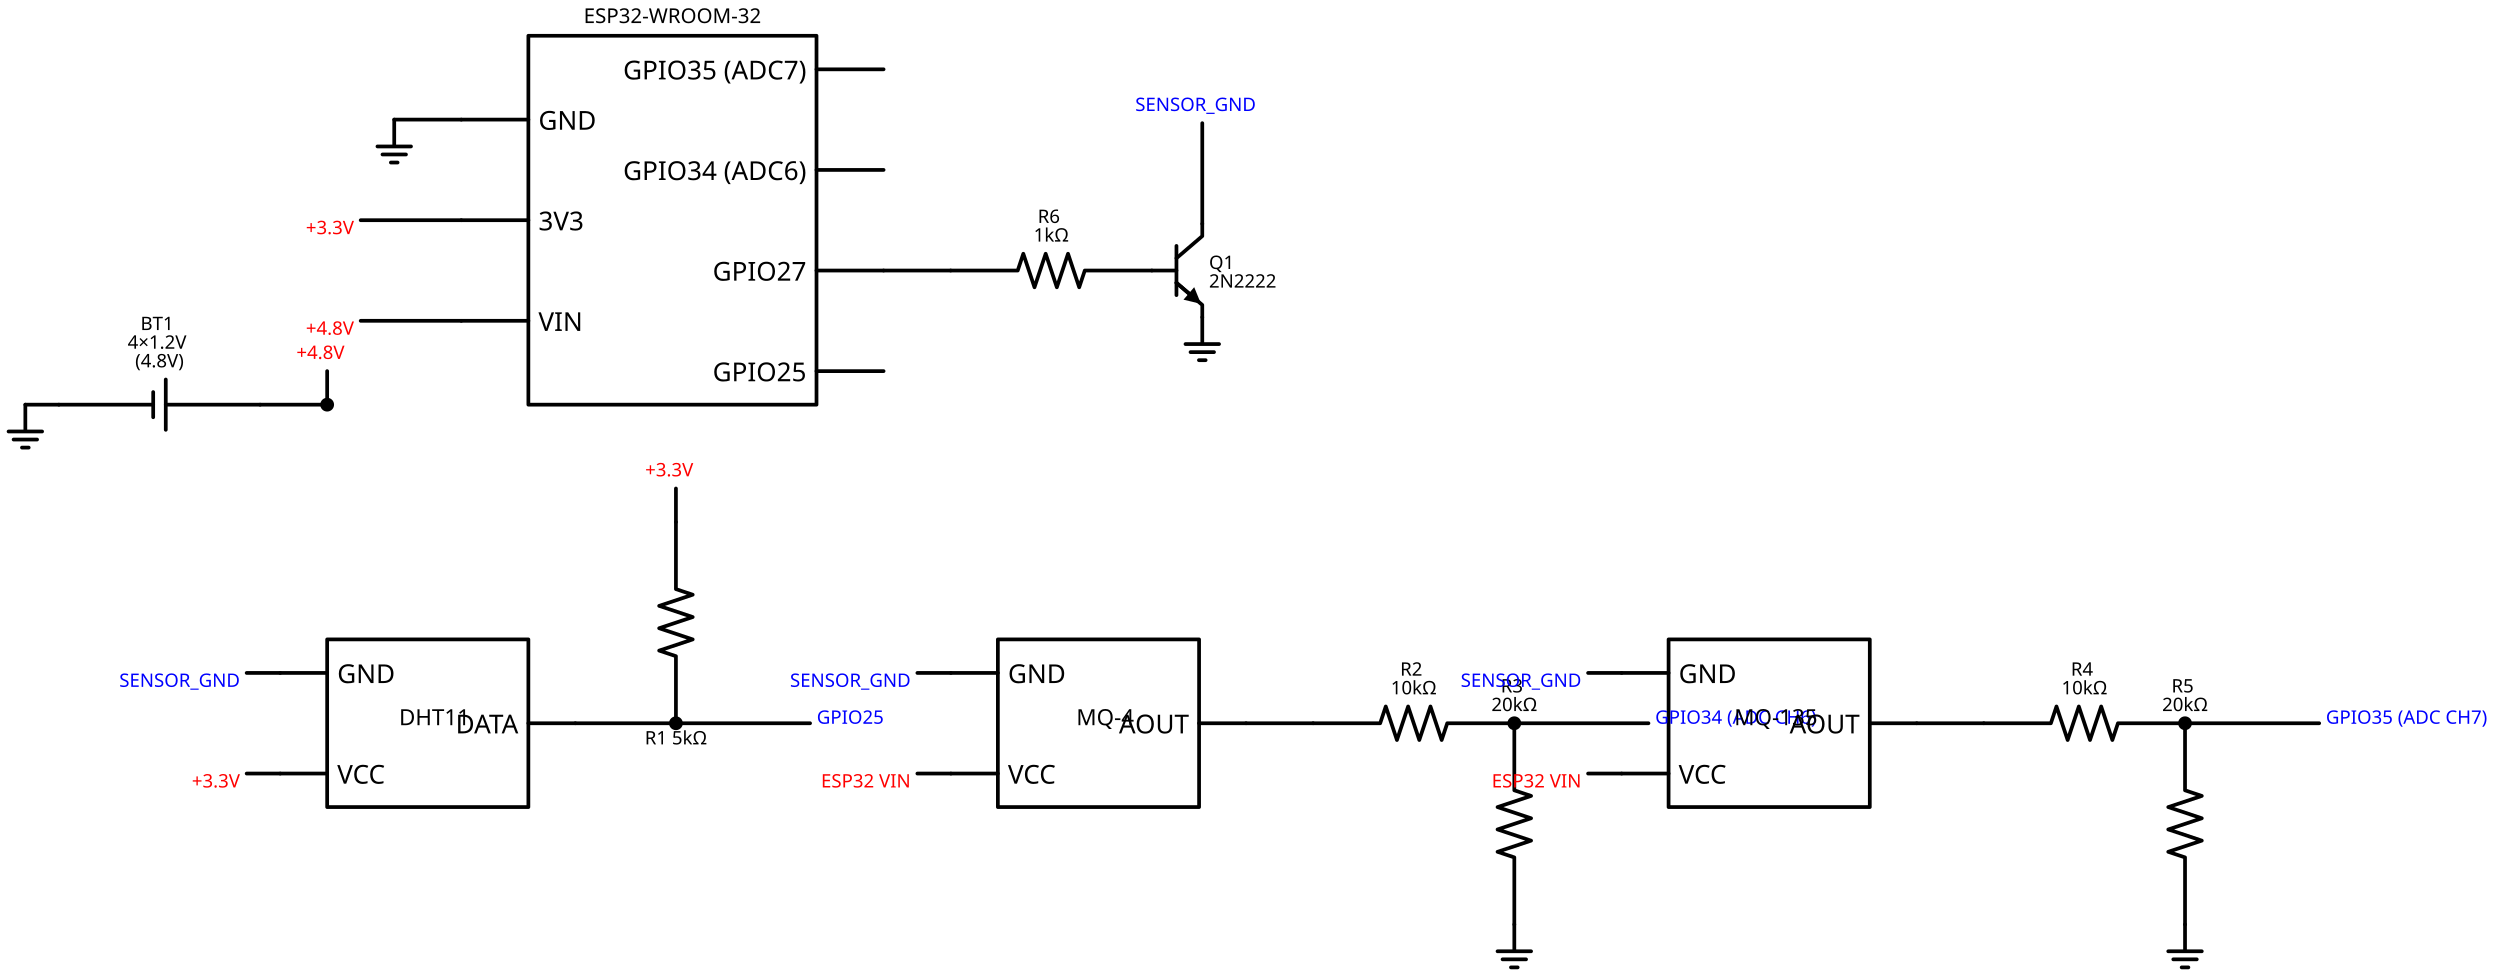
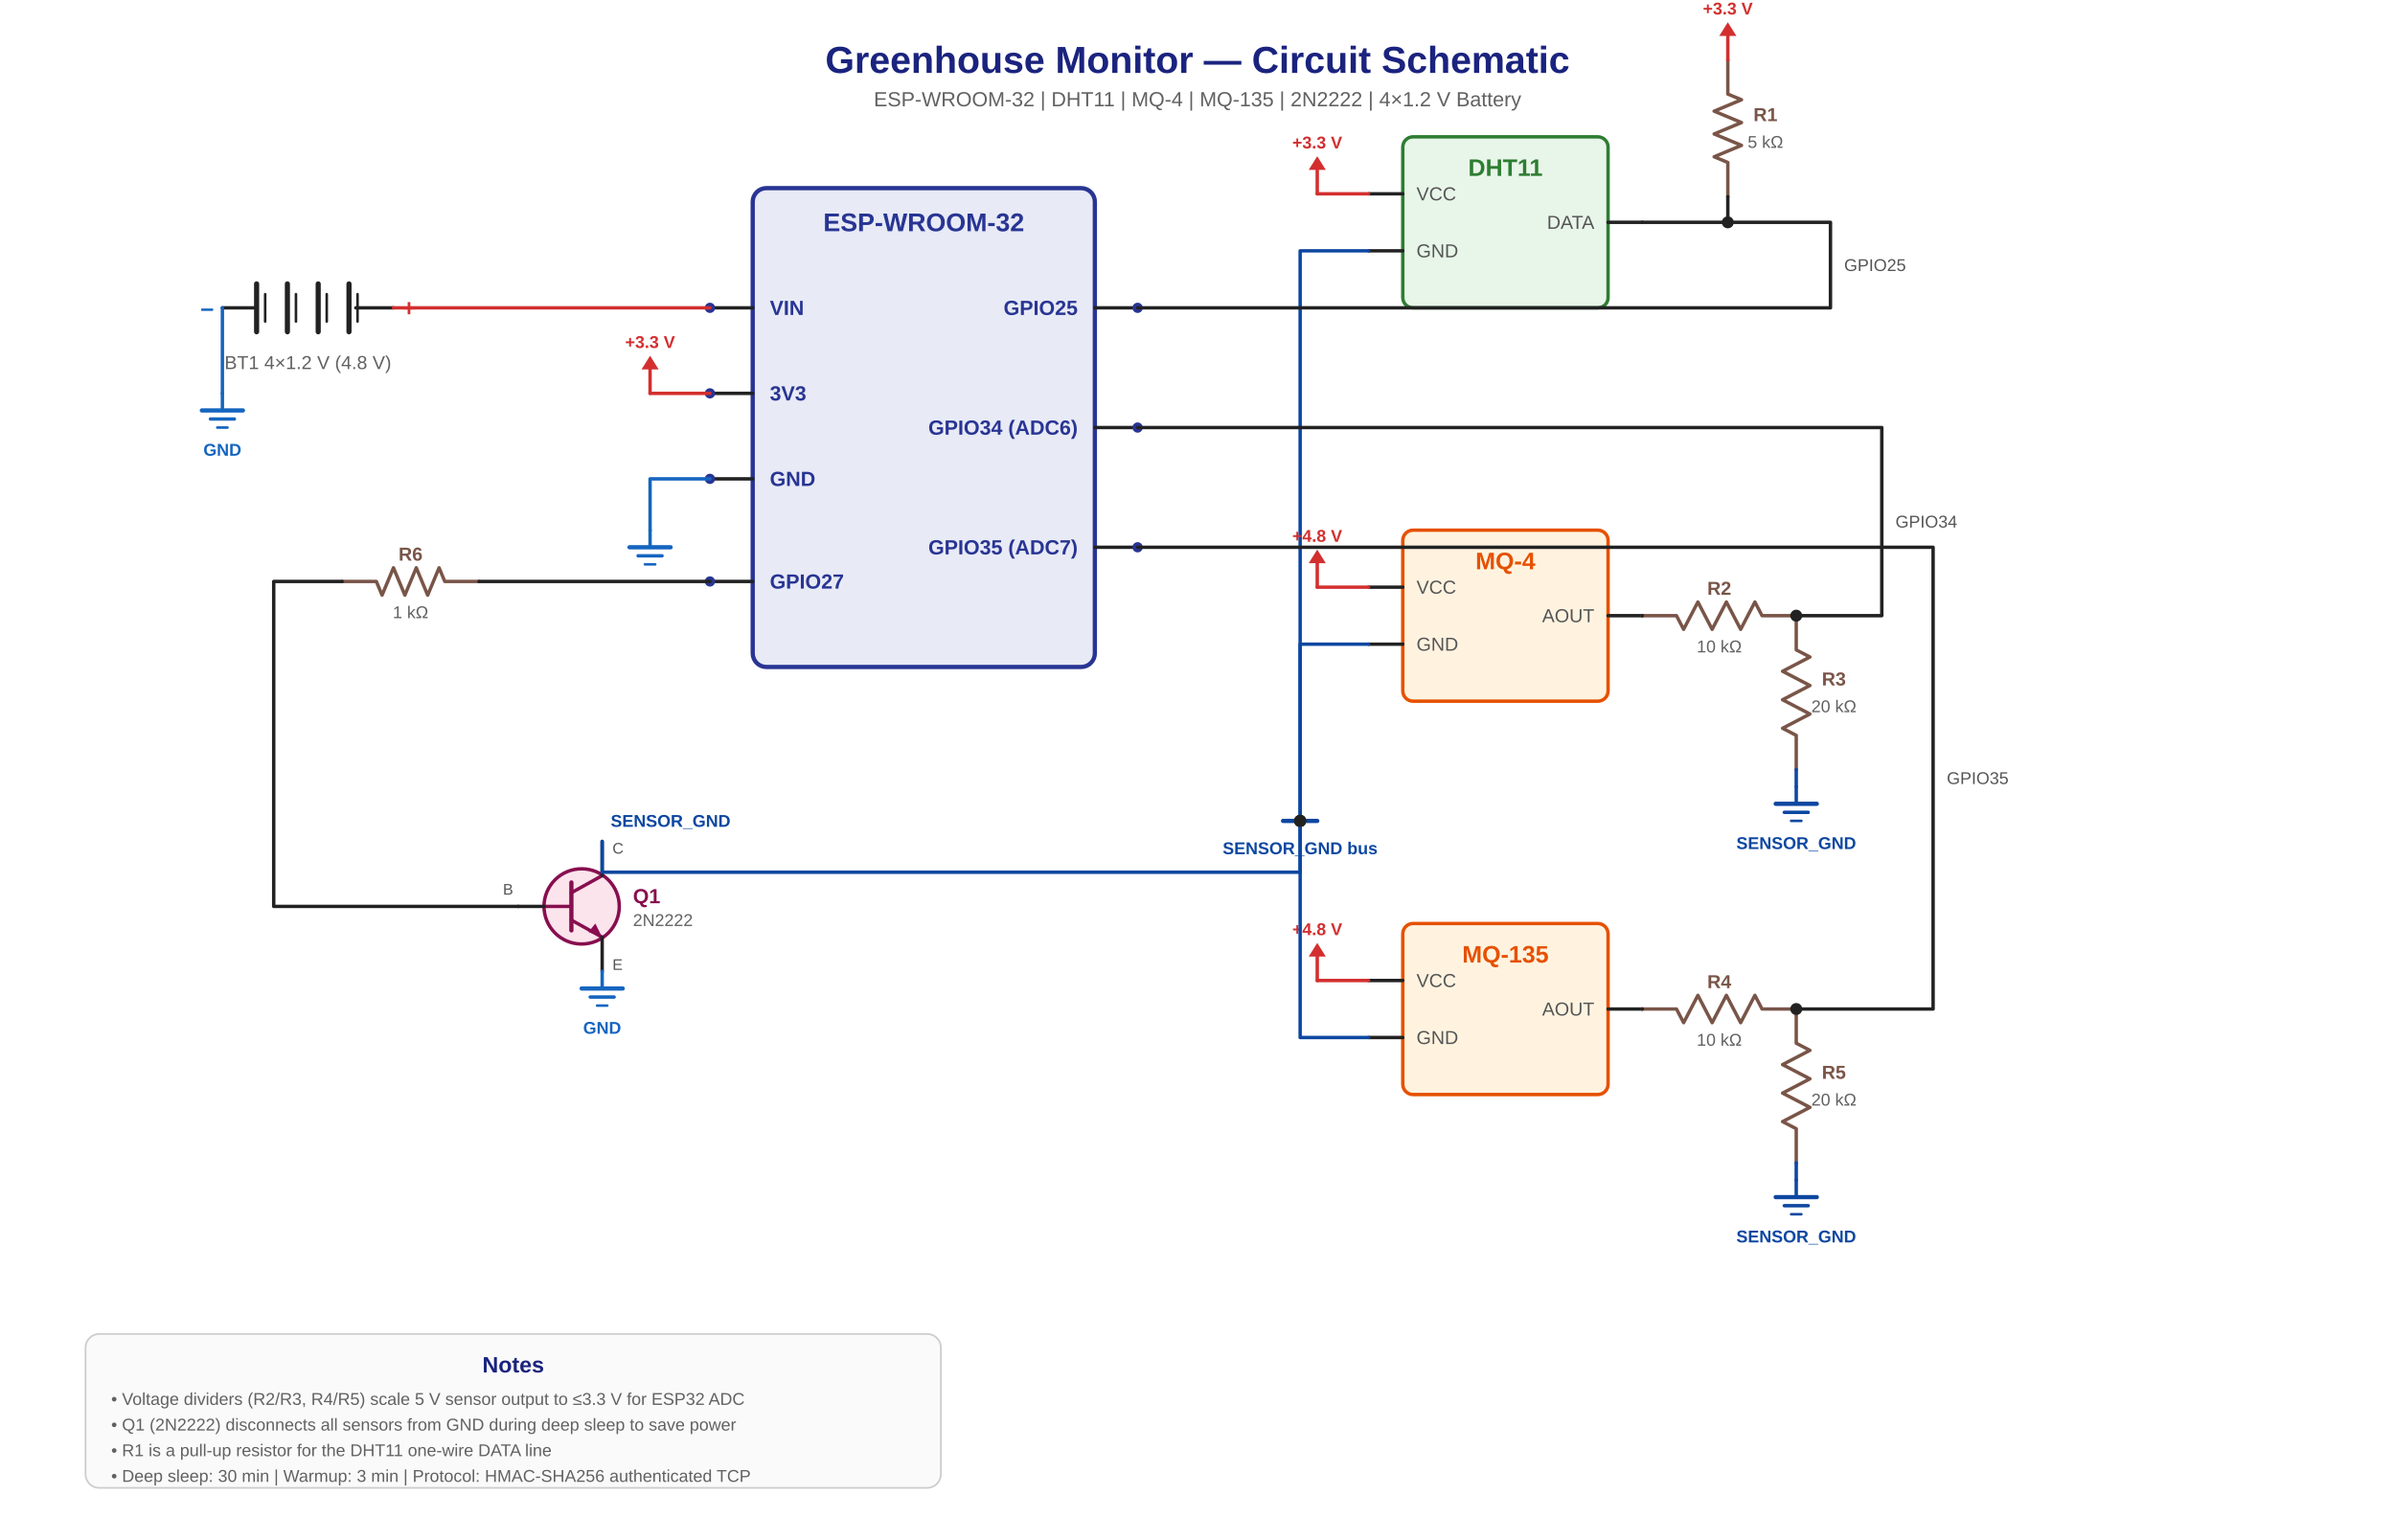
- <svg xmlns="http://www.w3.org/2000/svg" xml:lang="en" height="523.84pt" width="1341.86pt" viewBox="-31.6 -433.2 1341.86 523.84">
-   <path d="M 0.0,-216.0 L 50.625,-216.0 M 57.375,-216.0 L 108.0,-216.0" style="stroke:black;fill:none;stroke-width:2.0;stroke-dasharray:-;stroke-linecap:round;stroke-linejoin:round;" />
-   <path d="M 57.375,-202.5 L 57.375,-229.5" style="stroke:black;fill:none;stroke-width:2.0;stroke-dasharray:-;stroke-linecap:round;stroke-linejoin:round;" />
-   <path d="M 50.625,-209.25 L 50.625,-222.75" style="stroke:black;fill:none;stroke-width:2.0;stroke-dasharray:-;stroke-linecap:round;stroke-linejoin:round;" />
-   <path d="M 108.0,-216.0 L 126.0,-216.0 L 144.0,-216.0" style="stroke:black;fill:none;stroke-width:2.0;stroke-dasharray:-;stroke-linecap:round;stroke-linejoin:round;" />
-   <path d="M 144.0,-216.0 L 144.0,-225.0 L 144.0,-234.0" style="stroke:black;fill:none;stroke-width:2.0;stroke-dasharray:-;stroke-linecap:round;stroke-linejoin:round;" />
-   <path d="M 0.0,-216.0 L -9.0,-216.0 L -18.0,-216.0" style="stroke:black;fill:none;stroke-width:2.0;stroke-dasharray:-;stroke-linecap:round;stroke-linejoin:round;" />
-   <path d="M -18.0,-216.0 L -18.0,-201.6 L -27.0,-201.6 L -9.0,-201.6 M -24.3,-197.28 L -11.7,-197.28 M -19.8,-192.96 L -16.2,-192.96" style="stroke:black;fill:none;stroke-width:2.0;stroke-dasharray:-;stroke-linecap:round;stroke-linejoin:round;" />
-   <path d="M 252.0,-216.0 L 406.656,-216.0 L 406.656,-414.0 L 252.0,-414.0 L 252.0,-216.0" style="stroke:black;fill:none;stroke-width:2.0;stroke-dasharray:-;stroke-linecap:round;stroke-linejoin:round;" />
-   <path d="M 252.0,-261.0 L 216.0,-261.0" style="stroke:black;fill:none;stroke-width:2.0;stroke-dasharray:-;stroke-linecap:round;stroke-linejoin:round;" />
-   <path d="M 252.0,-315.0 L 216.0,-315.0" style="stroke:black;fill:none;stroke-width:2.0;stroke-dasharray:-;stroke-linecap:round;stroke-linejoin:round;" />
-   <path d="M 252.0,-369.0 L 216.0,-369.0" style="stroke:black;fill:none;stroke-width:2.0;stroke-dasharray:-;stroke-linecap:round;stroke-linejoin:round;" />
-   <path d="M 406.656,-234.0 L 442.656,-234.0" style="stroke:black;fill:none;stroke-width:2.0;stroke-dasharray:-;stroke-linecap:round;stroke-linejoin:round;" />
-   <path d="M 406.656,-288.0 L 442.656,-288.0" style="stroke:black;fill:none;stroke-width:2.0;stroke-dasharray:-;stroke-linecap:round;stroke-linejoin:round;" />
-   <path d="M 406.656,-342.0 L 442.656,-342.0" style="stroke:black;fill:none;stroke-width:2.0;stroke-dasharray:-;stroke-linecap:round;stroke-linejoin:round;" />
-   <path d="M 406.656,-396.0 L 442.656,-396.0" style="stroke:black;fill:none;stroke-width:2.0;stroke-dasharray:-;stroke-linecap:round;stroke-linejoin:round;" />
-   <path d="M 216.0,-261.0 L 189.0,-261.0 L 162.0,-261.0" style="stroke:black;fill:none;stroke-width:2.0;stroke-dasharray:-;stroke-linecap:round;stroke-linejoin:round;" />
-   <path d="M 216.0,-315.0 L 189.0,-315.0 L 162.0,-315.0" style="stroke:black;fill:none;stroke-width:2.0;stroke-dasharray:-;stroke-linecap:round;stroke-linejoin:round;" />
-   <path d="M 216.0,-369.0 L 198.0,-369.0 L 180.0,-369.0" style="stroke:black;fill:none;stroke-width:2.0;stroke-dasharray:-;stroke-linecap:round;stroke-linejoin:round;" />
-   <path d="M 180.0,-369.0 L 180.0,-354.6 L 171.0,-354.6 L 189.0,-354.6 M 173.7,-350.28 L 186.3,-350.28 M 178.2,-345.96 L 181.8,-345.96" style="stroke:black;fill:none;stroke-width:2.0;stroke-dasharray:-;stroke-linecap:round;stroke-linejoin:round;" />
-   <path d="M 442.656,-288.0 L 460.656,-288.0 L 478.656,-288.0" style="stroke:black;fill:none;stroke-width:2.0;stroke-dasharray:-;stroke-linecap:round;stroke-linejoin:round;" />
-   <path d="M 478.656,-288.0 L 514.656,-288.0 L 517.656,-297.0 L 523.656,-279.0 L 529.656,-297.0 L 535.656,-279.0 L 541.656,-297.0 L 547.656,-279.0 L 550.656,-288.0 L 586.656,-288.0" style="stroke:black;fill:none;stroke-width:2.0;stroke-dasharray:-;stroke-linecap:round;stroke-linejoin:round;" />
-   <path d="M 586.656,-288.0 L 599.856,-288.0" style="stroke:black;fill:none;stroke-width:2.0;stroke-dasharray:-;stroke-linecap:round;stroke-linejoin:round;" />
-   <path d="M 599.856,-301.2 L 599.856,-274.8" style="stroke:black;fill:none;stroke-width:2.0;stroke-dasharray:-;stroke-linecap:round;stroke-linejoin:round;" />
-   <path d="M 599.856,-294.6 L 613.716,-306.48 L 613.716,-313.08" style="stroke:black;fill:none;stroke-width:2.0;stroke-dasharray:-;stroke-linecap:round;stroke-linejoin:round;" />
-   <path d="M 599.856,-281.4 L 613.716,-269.52 L 613.716,-262.92" style="stroke:black;fill:none;stroke-width:2.0;stroke-dasharray:-;stroke-linecap:round;stroke-linejoin:round;" />
-   <path d="M 599.856,-281.4 L 606.883,-275.377" style="stroke:black;fill:none;stroke-width:2.0;stroke-dasharray:-;stroke-linecap:round;stroke-linejoin:round;" />
-   <path d="M 612.197 -270.822 L 604.54 -272.644 L 609.226 -278.11 Z" style="stroke:black;fill:black;stroke-linecap:butt;stroke-linejoin:miter;" />
-   <path d="M 613.716,-313.08 L 613.716,-340.08 L 613.716,-367.08" style="stroke:black;fill:none;stroke-width:2.0;stroke-dasharray:-;stroke-linecap:round;stroke-linejoin:round;" />
-   <path d="M 613.716,-262.92 L 613.716,-248.52 L 604.716,-248.52 L 622.716,-248.52 M 607.416,-244.2 L 620.016,-244.2 M 611.916,-239.88 L 615.516,-239.88" style="stroke:black;fill:none;stroke-width:2.0;stroke-dasharray:-;stroke-linecap:round;stroke-linejoin:round;" />
-   <path d="M 144.0,-0.0 L 252.0,-0.0 L 252.0,-90.0 L 144.0,-90.0 L 144.0,-0.0" style="stroke:black;fill:none;stroke-width:2.0;stroke-dasharray:-;stroke-linecap:round;stroke-linejoin:round;" />
-   <path d="M 144.0,-18.0 L 118.8,-18.0" style="stroke:black;fill:none;stroke-width:2.0;stroke-dasharray:-;stroke-linecap:round;stroke-linejoin:round;" />
-   <path d="M 144.0,-72.0 L 118.8,-72.0" style="stroke:black;fill:none;stroke-width:2.0;stroke-dasharray:-;stroke-linecap:round;stroke-linejoin:round;" />
-   <path d="M 252.0,-45.0 L 277.2,-45.0" style="stroke:black;fill:none;stroke-width:2.0;stroke-dasharray:-;stroke-linecap:round;stroke-linejoin:round;" />
-   <path d="M 118.8,-18.0 L 109.8,-18.0 L 100.8,-18" style="stroke:black;fill:none;stroke-width:2.0;stroke-dasharray:-;stroke-linecap:round;stroke-linejoin:round;" />
-   <path d="M 118.8,-72.0 L 109.8,-72.0 L 100.8,-72.0" style="stroke:black;fill:none;stroke-width:2.0;stroke-dasharray:-;stroke-linecap:round;stroke-linejoin:round;" />
-   <path d="M 277.2,-45.0 L 304.2,-45.0 L 331.2,-45.0" style="stroke:black;fill:none;stroke-width:2.0;stroke-dasharray:-;stroke-linecap:round;stroke-linejoin:round;" />
-   <path d="M 331.2,-45.0 L 331.2,-81.0 L 322.2,-84 L 340.2,-90.0 L 322.2,-96.0 L 340.2,-102 L 322.2,-108.0 L 340.2,-114.0 L 331.2,-117.0 L 331.2,-153.0" style="stroke:black;fill:none;stroke-width:2.0;stroke-dasharray:-;stroke-linecap:round;stroke-linejoin:round;" />
-   <path d="M 331.2,-153.0 L 331.2,-162.0 L 331.2,-171.0" style="stroke:black;fill:none;stroke-width:2.0;stroke-dasharray:-;stroke-linecap:round;stroke-linejoin:round;" />
-   <path d="M 331.2,-45.0 L 367.2,-45.0 L 403.2,-45.0" style="stroke:black;fill:none;stroke-width:2.0;stroke-dasharray:-;stroke-linecap:round;stroke-linejoin:round;" />
-   <path d="M 504.0,-0.0 L 612.0,-0.0 L 612.0,-90.0 L 504.0,-90.0 L 504.0,-0.0" style="stroke:black;fill:none;stroke-width:2.0;stroke-dasharray:-;stroke-linecap:round;stroke-linejoin:round;" />
-   <path d="M 504.0,-18.0 L 478.8,-18.0" style="stroke:black;fill:none;stroke-width:2.0;stroke-dasharray:-;stroke-linecap:round;stroke-linejoin:round;" />
-   <path d="M 504.0,-72.0 L 478.8,-72.0" style="stroke:black;fill:none;stroke-width:2.0;stroke-dasharray:-;stroke-linecap:round;stroke-linejoin:round;" />
-   <path d="M 612.0,-45.0 L 637.2,-45.0" style="stroke:black;fill:none;stroke-width:2.0;stroke-dasharray:-;stroke-linecap:round;stroke-linejoin:round;" />
-   <path d="M 478.8,-18.0 L 469.8,-18.0 L 460.8,-18" style="stroke:black;fill:none;stroke-width:2.0;stroke-dasharray:-;stroke-linecap:round;stroke-linejoin:round;" />
-   <path d="M 478.8,-72.0 L 469.8,-72.0 L 460.8,-72.0" style="stroke:black;fill:none;stroke-width:2.0;stroke-dasharray:-;stroke-linecap:round;stroke-linejoin:round;" />
-   <path d="M 637.2,-45.0 L 655.2,-45.0 L 673.2,-45.0" style="stroke:black;fill:none;stroke-width:2.0;stroke-dasharray:-;stroke-linecap:round;stroke-linejoin:round;" />
-   <path d="M 673.2,-45.0 L 709.2,-45.0 L 712.2,-54.0 L 718.2,-36.0 L 724.2,-54.0 L 730.2,-36.0 L 736.2,-54.0 L 742.2,-36.0 L 745.2,-45.0 L 781.2,-45.0" style="stroke:black;fill:none;stroke-width:2.0;stroke-dasharray:-;stroke-linecap:round;stroke-linejoin:round;" />
-   <path d="M 781.2,-45.0 L 781.2,-9.0 L 790.2,-6 L 772.2,-0.0 L 790.2,6 L 772.2,12 L 790.2,18.0 L 772.2,24 L 781.2,27.0 L 781.2,63.0" style="stroke:black;fill:none;stroke-width:2.0;stroke-dasharray:-;stroke-linecap:round;stroke-linejoin:round;" />
-   <path d="M 781.2,63.0 L 781.2,77.4 L 772.2,77.4 L 790.2,77.4 M 774.9,81.72 L 787.5,81.72 M 779.4,86.04 L 783.0,86.04" style="stroke:black;fill:none;stroke-width:2.0;stroke-dasharray:-;stroke-linecap:round;stroke-linejoin:round;" />
-   <path d="M 781.2,-45.0 L 817.2,-45.0 L 853.2,-45.0" style="stroke:black;fill:none;stroke-width:2.0;stroke-dasharray:-;stroke-linecap:round;stroke-linejoin:round;" />
-   <path d="M 864.0,-0.0 L 972.0,-0.0 L 972.0,-90.0 L 864.0,-90.0 L 864.0,-0.0" style="stroke:black;fill:none;stroke-width:2.0;stroke-dasharray:-;stroke-linecap:round;stroke-linejoin:round;" />
-   <path d="M 864.0,-18.0 L 838.8,-18.0" style="stroke:black;fill:none;stroke-width:2.0;stroke-dasharray:-;stroke-linecap:round;stroke-linejoin:round;" />
-   <path d="M 864.0,-72.0 L 838.8,-72.0" style="stroke:black;fill:none;stroke-width:2.0;stroke-dasharray:-;stroke-linecap:round;stroke-linejoin:round;" />
-   <path d="M 972.0,-45.0 L 997.2,-45.0" style="stroke:black;fill:none;stroke-width:2.0;stroke-dasharray:-;stroke-linecap:round;stroke-linejoin:round;" />
-   <path d="M 838.8,-18.0 L 829.8,-18.0 L 820.8,-18" style="stroke:black;fill:none;stroke-width:2.0;stroke-dasharray:-;stroke-linecap:round;stroke-linejoin:round;" />
-   <path d="M 838.8,-72.0 L 829.8,-72.0 L 820.8,-72.0" style="stroke:black;fill:none;stroke-width:2.0;stroke-dasharray:-;stroke-linecap:round;stroke-linejoin:round;" />
-   <path d="M 997.2,-45.0 L 1015.2,-45.0 L 1033.2,-45.0" style="stroke:black;fill:none;stroke-width:2.0;stroke-dasharray:-;stroke-linecap:round;stroke-linejoin:round;" />
-   <path d="M 1033.2,-45.0 L 1069.2,-45.0 L 1072.2,-54.0 L 1078.2,-36.0 L 1084.2,-54.0 L 1090.2,-36.0 L 1096.2,-54.0 L 1102.2,-36.0 L 1105.2,-45.0 L 1141.2,-45.0" style="stroke:black;fill:none;stroke-width:2.0;stroke-dasharray:-;stroke-linecap:round;stroke-linejoin:round;" />
-   <path d="M 1141.2,-45.0 L 1141.2,-9.0 L 1150.2,-6 L 1132.2,-0.0 L 1150.2,6 L 1132.2,12 L 1150.2,18.0 L 1132.2,24 L 1141.2,27.0 L 1141.2,63.0" style="stroke:black;fill:none;stroke-width:2.0;stroke-dasharray:-;stroke-linecap:round;stroke-linejoin:round;" />
-   <path d="M 1141.2,63.0 L 1141.2,77.4 L 1132.2,77.4 L 1150.2,77.4 M 1134.9,81.72 L 1147.5,81.72 M 1139.4,86.04 L 1143.0,86.04" style="stroke:black;fill:none;stroke-width:2.0;stroke-dasharray:-;stroke-linecap:round;stroke-linejoin:round;" />
-   <path d="M 1141.2,-45.0 L 1177.2,-45.0 L 1213.2,-45.0" style="stroke:black;fill:none;stroke-width:2.0;stroke-dasharray:-;stroke-linecap:round;stroke-linejoin:round;" />
-   <text x="54.0" y="-263.1" dominant-baseline="ideographic" fill="black" font-size="10" font-family="sans" text-anchor="middle">
-     <tspan x="54.0" dy="10">BT1</tspan>
-     <tspan x="54.0" dy="10">4×1.2V</tspan>
-     <tspan x="54.0" dy="10">(4.8V)</tspan>
-   </text>
-   <text x="140.4" y="-247.6" dominant-baseline="ideographic" fill="red" font-size="10" font-family="sans" text-anchor="middle">
-     <tspan x="140.4" dy="10">+4.8V</tspan>
-   </text>
-   <text x="257.4" y="-275.0" dominant-baseline="central" fill="black" font-size="14" font-family="sans" text-anchor="start">
-     <tspan x="257.4" dy="14">VIN</tspan>
-   </text>
-   <text x="257.4" y="-329.0" dominant-baseline="central" fill="black" font-size="14" font-family="sans" text-anchor="start">
-     <tspan x="257.4" dy="14">3V3</tspan>
-   </text>
-   <text x="257.4" y="-383.0" dominant-baseline="central" fill="black" font-size="14" font-family="sans" text-anchor="start">
-     <tspan x="257.4" dy="14">GND</tspan>
-   </text>
-   <text x="401.256" y="-248.0" dominant-baseline="central" fill="black" font-size="14" font-family="sans" text-anchor="end">
-     <tspan x="401.256" dy="14">GPIO25</tspan>
-   </text>
-   <text x="401.256" y="-302.0" dominant-baseline="central" fill="black" font-size="14" font-family="sans" text-anchor="end">
-     <tspan x="401.256" dy="14">GPIO27</tspan>
-   </text>
-   <text x="401.256" y="-356.0" dominant-baseline="central" fill="black" font-size="14" font-family="sans" text-anchor="end">
-     <tspan x="401.256" dy="14">GPIO34 (ADC6)</tspan>
-   </text>
-   <text x="401.256" y="-410.0" dominant-baseline="central" fill="black" font-size="14" font-family="sans" text-anchor="end">
-     <tspan x="401.256" dy="14">GPIO35 (ADC7)</tspan>
-   </text>
-   <text x="329.328" y="-428.6" dominant-baseline="ideographic" fill="black" font-size="11" font-family="sans" text-anchor="middle">
-     <tspan x="329.328" dy="11">ESP32-WROOM-32</tspan>
-   </text>
-   <text x="158.4" y="-267.4" dominant-baseline="central" fill="red" font-size="10" font-family="sans" text-anchor="end">
-     <tspan x="158.4" dy="10">+4.8V</tspan>
-   </text>
-   <text x="158.4" y="-321.4" dominant-baseline="central" fill="red" font-size="10" font-family="sans" text-anchor="end">
-     <tspan x="158.4" dy="10">+3.3V</tspan>
-   </text>
-   <text x="532.656" y="-320.6" dominant-baseline="ideographic" fill="black" font-size="10" font-family="sans" text-anchor="middle">
-     <tspan x="532.656" dy="10">R6</tspan>
-     <tspan x="532.656" dy="10">1kΩ</tspan>
-   </text>
-   <text x="617.316" y="-302.7" dominant-baseline="central" fill="black" font-size="10" font-family="sans" text-anchor="start">
-     <tspan x="617.316" dy="10">Q1</tspan>
-     <tspan x="617.316" dy="10">2N2222</tspan>
-   </text>
-   <text x="610.116" y="-380.68" dominant-baseline="ideographic" fill="blue" font-size="10" font-family="sans" text-anchor="middle">
-     <tspan x="610.116" dy="10">SENSOR_GND</tspan>
-   </text>
-   <text x="149.4" y="-32.0" dominant-baseline="central" fill="black" font-size="14" font-family="sans" text-anchor="start">
-     <tspan x="149.4" dy="14">VCC</tspan>
-   </text>
-   <text x="149.4" y="-86.0" dominant-baseline="central" fill="black" font-size="14" font-family="sans" text-anchor="start">
-     <tspan x="149.4" dy="14">GND</tspan>
-   </text>
-   <text x="246.6" y="-59.0" dominant-baseline="central" fill="black" font-size="14" font-family="sans" text-anchor="end">
-     <tspan x="246.6" dy="14">DATA</tspan>
-   </text>
-   <text x="201.6" y="-60.6" dominant-baseline="central" fill="black" font-size="12" font-family="sans" text-anchor="middle">
-     <tspan x="201.6" dy="12">DHT11</tspan>
-   </text>
-   <text x="97.2" y="-24.4" dominant-baseline="central" fill="red" font-size="10" font-family="sans" text-anchor="end">
-     <tspan x="97.2" dy="10">+3.3V</tspan>
-   </text>
-   <text x="97.2" y="-78.4" dominant-baseline="central" fill="blue" font-size="10" font-family="sans" text-anchor="end">
-     <tspan x="97.2" dy="10">SENSOR_GND</tspan>
-   </text>
-   <text x="331.2" y="-51.4" dominant-baseline="hanging" fill="black" font-size="10" font-family="sans" text-anchor="middle">
-     <tspan x="331.2" dy="10">R1  5kΩ</tspan>
-   </text>
-   <text x="327.6" y="-184.6" dominant-baseline="ideographic" fill="red" font-size="10" font-family="sans" text-anchor="middle">
-     <tspan x="327.6" dy="10">+3.3V</tspan>
-   </text>
-   <text x="406.8" y="-58.6" dominant-baseline="central" fill="blue" font-size="10" font-family="sans" text-anchor="start">
-     <tspan x="406.8" dy="10">GPIO25</tspan>
-   </text>
-   <text x="509.4" y="-32.0" dominant-baseline="central" fill="black" font-size="14" font-family="sans" text-anchor="start">
-     <tspan x="509.4" dy="14">VCC</tspan>
-   </text>
-   <text x="509.4" y="-86.0" dominant-baseline="central" fill="black" font-size="14" font-family="sans" text-anchor="start">
-     <tspan x="509.4" dy="14">GND</tspan>
-   </text>
-   <text x="606.6" y="-59.0" dominant-baseline="central" fill="black" font-size="14" font-family="sans" text-anchor="end">
-     <tspan x="606.6" dy="14">AOUT</tspan>
-   </text>
-   <text x="561.6" y="-60.6" dominant-baseline="central" fill="black" font-size="12" font-family="sans" text-anchor="middle">
-     <tspan x="561.6" dy="12">MQ-4</tspan>
-   </text>
-   <text x="457.2" y="-24.4" dominant-baseline="central" fill="red" font-size="10" font-family="sans" text-anchor="end">
-     <tspan x="457.2" dy="10">ESP32 VIN</tspan>
-   </text>
-   <text x="457.2" y="-78.4" dominant-baseline="central" fill="blue" font-size="10" font-family="sans" text-anchor="end">
-     <tspan x="457.2" dy="10">SENSOR_GND</tspan>
-   </text>
-   <text x="727.2" y="-77.6" dominant-baseline="ideographic" fill="black" font-size="10" font-family="sans" text-anchor="middle">
-     <tspan x="727.2" dy="10">R2</tspan>
-     <tspan x="727.2" dy="10">10kΩ</tspan>
-   </text>
-   <text x="781.2" y="-68.6" dominant-baseline="ideographic" fill="black" font-size="10" font-family="sans" text-anchor="middle">
-     <tspan x="781.2" dy="10">R3</tspan>
-     <tspan x="781.2" dy="10">20kΩ</tspan>
-   </text>
-   <text x="856.8" y="-58.6" dominant-baseline="central" fill="blue" font-size="10" font-family="sans" text-anchor="start">
-     <tspan x="856.8" dy="10">GPIO34 (ADC CH6)</tspan>
-   </text>
-   <text x="869.4" y="-32.0" dominant-baseline="central" fill="black" font-size="14" font-family="sans" text-anchor="start">
-     <tspan x="869.4" dy="14">VCC</tspan>
-   </text>
-   <text x="869.4" y="-86.0" dominant-baseline="central" fill="black" font-size="14" font-family="sans" text-anchor="start">
-     <tspan x="869.4" dy="14">GND</tspan>
-   </text>
-   <text x="966.6" y="-59.0" dominant-baseline="central" fill="black" font-size="14" font-family="sans" text-anchor="end">
-     <tspan x="966.6" dy="14">AOUT</tspan>
-   </text>
-   <text x="921.6" y="-60.6" dominant-baseline="central" fill="black" font-size="12" font-family="sans" text-anchor="middle">
-     <tspan x="921.6" dy="12">MQ-135</tspan>
-   </text>
-   <text x="817.2" y="-24.4" dominant-baseline="central" fill="red" font-size="10" font-family="sans" text-anchor="end">
-     <tspan x="817.2" dy="10">ESP32 VIN</tspan>
-   </text>
-   <text x="817.2" y="-78.4" dominant-baseline="central" fill="blue" font-size="10" font-family="sans" text-anchor="end">
-     <tspan x="817.2" dy="10">SENSOR_GND</tspan>
-   </text>
-   <text x="1087.2" y="-77.6" dominant-baseline="ideographic" fill="black" font-size="10" font-family="sans" text-anchor="middle">
-     <tspan x="1087.2" dy="10">R4</tspan>
-     <tspan x="1087.2" dy="10">10kΩ</tspan>
-   </text>
-   <text x="1141.2" y="-68.6" dominant-baseline="ideographic" fill="black" font-size="10" font-family="sans" text-anchor="middle">
-     <tspan x="1141.2" dy="10">R5</tspan>
-     <tspan x="1141.2" dy="10">20kΩ</tspan>
-   </text>
-   <text x="1216.8" y="-58.6" dominant-baseline="central" fill="blue" font-size="10" font-family="sans" text-anchor="start">
-     <tspan x="1216.8" dy="10">GPIO35 (ADC CH7)</tspan>
-   </text>
-   <circle cx="144.0" cy="-216.0" r="2.7" style="stroke:black;fill:black;stroke-width:2.0;stroke-dasharray:-;" />
-   <circle cx="331.2" cy="-45.0" r="2.7" style="stroke:black;fill:black;stroke-width:2.0;stroke-dasharray:-;" />
-   <circle cx="781.2" cy="-45.0" r="2.7" style="stroke:black;fill:black;stroke-width:2.0;stroke-dasharray:-;" />
-   <circle cx="1141.2" cy="-45.0" r="2.7" style="stroke:black;fill:black;stroke-width:2.0;stroke-dasharray:-;" />
+ <svg xmlns="http://www.w3.org/2000/svg" viewBox="0 0 1400 900" width="1400" height="900" style="background:#ffffff">
+   <defs>
+     <style>
+       text { font-family: 'Segoe UI', 'Helvetica Neue', Arial, sans-serif; }
+     </style>
+   </defs>
+   <text x="700.0" y="35" font-size="22" fill="#1a237e" text-anchor="middle" font-weight="bold" font-family="sans-serif" dominant-baseline="central">Greenhouse Monitor — Circuit Schematic</text>
+   <text x="700.0" y="58" font-size="12" fill="#616161" text-anchor="middle" font-weight="normal" font-family="sans-serif" dominant-baseline="central">ESP-WROOM-32  |  DHT11  |  MQ-4  |  MQ-135  |  2N2222  |  4×1.2 V Battery</text>
+   <rect x="440" y="110" width="200" height="280" rx="8" fill="#e8eaf6" stroke="#283593" stroke-width="2.5" />
+   <text x="540.0" y="130" font-size="15" fill="#283593" text-anchor="middle" font-weight="bold" font-family="sans-serif" dominant-baseline="central">ESP-WROOM-32</text>
+   <line x1="440" y1="180" x2="415" y2="180" stroke="#222222" stroke-width="2" stroke-linecap="round" />
+   <circle cx="415" cy="180" r="3" fill="#283593" stroke="none" />
+   <text x="450" y="180" font-size="12" fill="#283593" text-anchor="start" font-weight="bold" font-family="sans-serif" dominant-baseline="central">VIN</text>
+   <line x1="440" y1="230" x2="415" y2="230" stroke="#222222" stroke-width="2" stroke-linecap="round" />
+   <circle cx="415" cy="230" r="3" fill="#283593" stroke="none" />
+   <text x="450" y="230" font-size="12" fill="#283593" text-anchor="start" font-weight="bold" font-family="sans-serif" dominant-baseline="central">3V3</text>
+   <line x1="440" y1="280" x2="415" y2="280" stroke="#222222" stroke-width="2" stroke-linecap="round" />
+   <circle cx="415" cy="280" r="3" fill="#283593" stroke="none" />
+   <text x="450" y="280" font-size="12" fill="#283593" text-anchor="start" font-weight="bold" font-family="sans-serif" dominant-baseline="central">GND</text>
+   <line x1="440" y1="340" x2="415" y2="340" stroke="#222222" stroke-width="2" stroke-linecap="round" />
+   <circle cx="415" cy="340" r="3" fill="#283593" stroke="none" />
+   <text x="450" y="340" font-size="12" fill="#283593" text-anchor="start" font-weight="bold" font-family="sans-serif" dominant-baseline="central">GPIO27</text>
+   <line x1="640" y1="180" x2="665" y2="180" stroke="#222222" stroke-width="2" stroke-linecap="round" />
+   <circle cx="665" cy="180" r="3" fill="#283593" stroke="none" />
+   <text x="630" y="180" font-size="12" fill="#283593" text-anchor="end" font-weight="bold" font-family="sans-serif" dominant-baseline="central">GPIO25</text>
+   <line x1="640" y1="250" x2="665" y2="250" stroke="#222222" stroke-width="2" stroke-linecap="round" />
+   <circle cx="665" cy="250" r="3" fill="#283593" stroke="none" />
+   <text x="630" y="250" font-size="12" fill="#283593" text-anchor="end" font-weight="bold" font-family="sans-serif" dominant-baseline="central">GPIO34 (ADC6)</text>
+   <line x1="640" y1="320" x2="665" y2="320" stroke="#222222" stroke-width="2" stroke-linecap="round" />
+   <circle cx="665" cy="320" r="3" fill="#283593" stroke="none" />
+   <text x="630" y="320" font-size="12" fill="#283593" text-anchor="end" font-weight="bold" font-family="sans-serif" dominant-baseline="central">GPIO35 (ADC7)</text>
+   <rect x="820" y="80" width="120" height="100" rx="6" fill="#e8f5e9" stroke="#2e7d32" stroke-width="2" />
+   <text x="880.0" y="98" font-size="14" fill="#2e7d32" text-anchor="middle" font-weight="bold" font-family="sans-serif" dominant-baseline="central">DHT11</text>
+   <line x1="820" y1="113.333" x2="800" y2="113.333" stroke="#222222" stroke-width="2" stroke-linecap="round" />
+   <text x="828" y="113.333" font-size="11" fill="#555555" text-anchor="start" font-weight="normal" font-family="sans-serif" dominant-baseline="central">VCC</text>
+   <line x1="820" y1="146.667" x2="800" y2="146.667" stroke="#222222" stroke-width="2" stroke-linecap="round" />
+   <text x="828" y="146.667" font-size="11" fill="#555555" text-anchor="start" font-weight="normal" font-family="sans-serif" dominant-baseline="central">GND</text>
+   <line x1="940" y1="130.0" x2="960" y2="130.0" stroke="#222222" stroke-width="2" stroke-linecap="round" />
+   <text x="932" y="130.0" font-size="11" fill="#555555" text-anchor="end" font-weight="normal" font-family="sans-serif" dominant-baseline="central">DATA</text>
+   <rect x="820" y="310" width="120" height="100" rx="6" fill="#fff3e0" stroke="#e65100" stroke-width="2" />
+   <text x="880.0" y="328" font-size="14" fill="#e65100" text-anchor="middle" font-weight="bold" font-family="sans-serif" dominant-baseline="central">MQ-4</text>
+   <line x1="820" y1="343.333" x2="800" y2="343.333" stroke="#222222" stroke-width="2" stroke-linecap="round" />
+   <text x="828" y="343.333" font-size="11" fill="#555555" text-anchor="start" font-weight="normal" font-family="sans-serif" dominant-baseline="central">VCC</text>
+   <line x1="820" y1="376.667" x2="800" y2="376.667" stroke="#222222" stroke-width="2" stroke-linecap="round" />
+   <text x="828" y="376.667" font-size="11" fill="#555555" text-anchor="start" font-weight="normal" font-family="sans-serif" dominant-baseline="central">GND</text>
+   <line x1="940" y1="360.0" x2="960" y2="360.0" stroke="#222222" stroke-width="2" stroke-linecap="round" />
+   <text x="932" y="360.0" font-size="11" fill="#555555" text-anchor="end" font-weight="normal" font-family="sans-serif" dominant-baseline="central">AOUT</text>
+   <rect x="820" y="540" width="120" height="100" rx="6" fill="#fff3e0" stroke="#e65100" stroke-width="2" />
+   <text x="880.0" y="558" font-size="14" fill="#e65100" text-anchor="middle" font-weight="bold" font-family="sans-serif" dominant-baseline="central">MQ-135</text>
+   <line x1="820" y1="573.333" x2="800" y2="573.333" stroke="#222222" stroke-width="2" stroke-linecap="round" />
+   <text x="828" y="573.333" font-size="11" fill="#555555" text-anchor="start" font-weight="normal" font-family="sans-serif" dominant-baseline="central">VCC</text>
+   <line x1="820" y1="606.667" x2="800" y2="606.667" stroke="#222222" stroke-width="2" stroke-linecap="round" />
+   <text x="828" y="606.667" font-size="11" fill="#555555" text-anchor="start" font-weight="normal" font-family="sans-serif" dominant-baseline="central">GND</text>
+   <line x1="940" y1="590.0" x2="960" y2="590.0" stroke="#222222" stroke-width="2" stroke-linecap="round" />
+   <text x="932" y="590.0" font-size="11" fill="#555555" text-anchor="end" font-weight="normal" font-family="sans-serif" dominant-baseline="central">AOUT</text>
+   <line x1="150" y1="166" x2="150" y2="194" stroke="#222222" stroke-width="3" stroke-linecap="round" />
+   <line x1="155" y1="172" x2="155" y2="188" stroke="#222222" stroke-width="1.5" stroke-linecap="round" />
+   <line x1="168" y1="166" x2="168" y2="194" stroke="#222222" stroke-width="3" stroke-linecap="round" />
+   <line x1="173" y1="172" x2="173" y2="188" stroke="#222222" stroke-width="1.5" stroke-linecap="round" />
+   <line x1="186" y1="166" x2="186" y2="194" stroke="#222222" stroke-width="3" stroke-linecap="round" />
+   <line x1="191" y1="172" x2="191" y2="188" stroke="#222222" stroke-width="1.5" stroke-linecap="round" />
+   <line x1="204" y1="166" x2="204" y2="194" stroke="#222222" stroke-width="3" stroke-linecap="round" />
+   <line x1="209" y1="172" x2="209" y2="188" stroke="#222222" stroke-width="1.5" stroke-linecap="round" />
+   <line x1="130" y1="180" x2="150" y2="180" stroke="#222222" stroke-width="2" stroke-linecap="round" />
+   <line x1="208" y1="180" x2="230" y2="180" stroke="#222222" stroke-width="2" stroke-linecap="round" />
+   <text x="235" y="180" font-size="14" fill="#d32f2f" text-anchor="start" font-weight="bold" font-family="sans-serif" dominant-baseline="central">+</text>
+   <text x="125" y="180" font-size="14" fill="#1565c0" text-anchor="end" font-weight="bold" font-family="sans-serif" dominant-baseline="central">–</text>
+   <text x="180" y="212" font-size="11" fill="#616161" text-anchor="middle" font-weight="normal" font-family="sans-serif" dominant-baseline="central">BT1  4×1.2 V (4.8 V)</text>
+   <circle cx="340" cy="530" r="22" fill="#fce4ec" stroke="#880e4f" stroke-width="2" />
+   <line x1="318" y1="530" x2="334" y2="530" stroke="#880e4f" stroke-width="2" stroke-linecap="round" />
+   <line x1="334" y1="516" x2="334" y2="544" stroke="#880e4f" stroke-width="2.5" stroke-linecap="round" />
+   <line x1="334" y1="522" x2="352" y2="512" stroke="#880e4f" stroke-width="2" stroke-linecap="round" />
+   <line x1="334" y1="538" x2="352" y2="548" stroke="#880e4f" stroke-width="2" stroke-linecap="round" />
+   <polygon points="352,548 344,545 348,540" fill="#880e4f" />
+   <line x1="318" y1="530" x2="303" y2="530" stroke="#222222" stroke-width="2" stroke-linecap="round" />
+   <line x1="352" y1="512" x2="352" y2="492" stroke="#222222" stroke-width="2" stroke-linecap="round" />
+   <line x1="352" y1="548" x2="352" y2="568" stroke="#222222" stroke-width="2" stroke-linecap="round" />
+   <text x="370" y="524" font-size="12" fill="#880e4f" text-anchor="start" font-weight="bold" font-family="sans-serif" dominant-baseline="central">Q1</text>
+   <text x="370" y="538" font-size="10" fill="#616161" text-anchor="start" font-weight="normal" font-family="sans-serif" dominant-baseline="central">2N2222</text>
+   <text x="300" y="520" font-size="9" fill="#555555" text-anchor="end" font-weight="normal" font-family="sans-serif" dominant-baseline="central">B</text>
+   <text x="358" y="496" font-size="9" fill="#555555" text-anchor="start" font-weight="normal" font-family="sans-serif" dominant-baseline="central">C</text>
+   <text x="358" y="564" font-size="9" fill="#555555" text-anchor="start" font-weight="normal" font-family="sans-serif" dominant-baseline="central">E</text>
+   <polyline points="1010,35 1010,55 1018,58.333 1002,65.0 1018,71.667 1002,78.333 1018,85 1002,91.667 1010,95 1010,115" fill="none" stroke="#795548" stroke-width="2" stroke-linecap="round" stroke-linejoin="round" />
+   <text x="1032" y="67.0" font-size="11" fill="#795548" text-anchor="middle" font-weight="bold" font-family="sans-serif" dominant-baseline="central">R1</text>
+   <text x="1032" y="83.0" font-size="10" fill="#616161" text-anchor="middle" font-weight="normal" font-family="sans-serif" dominant-baseline="central">5 kΩ</text>
+   <line x1="1010" y1="35" x2="1010" y2="17" stroke="#d32f2f" stroke-width="2" stroke-linecap="round" />
+   <polygon points="1010,13 1005,21 1015,21" fill="#d32f2f" />
+   <text x="1010" y="5" font-size="10" fill="#d32f2f" text-anchor="middle" font-weight="bold" font-family="sans-serif" dominant-baseline="central">+3.3 V</text>
+   <polyline points="200,340 220,340 223.333,348 230,332 236.667,348 243.333,332 250,348 256.667,332 260,340 280,340" fill="none" stroke="#795548" stroke-width="2" stroke-linecap="round" stroke-linejoin="round" />
+   <text x="240.0" y="324" font-size="11" fill="#795548" text-anchor="middle" font-weight="bold" font-family="sans-serif" dominant-baseline="central">R6</text>
+   <text x="240.0" y="358" font-size="10" fill="#616161" text-anchor="middle" font-weight="normal" font-family="sans-serif" dominant-baseline="central">1 kΩ</text>
+   <polyline points="960,360 980,360 984.167,368 992.5,352 1000.833,368 1009.167,352 1017.5,368 1025.833,352 1030,360 1050,360" fill="none" stroke="#795548" stroke-width="2" stroke-linecap="round" stroke-linejoin="round" />
+   <text x="1005.0" y="344" font-size="11" fill="#795548" text-anchor="middle" font-weight="bold" font-family="sans-serif" dominant-baseline="central">R2</text>
+   <text x="1005.0" y="378" font-size="10" fill="#616161" text-anchor="middle" font-weight="normal" font-family="sans-serif" dominant-baseline="central">10 kΩ</text>
+   <polyline points="1050,360 1050,380 1058,384.167 1042,392.5 1058,400.833 1042,409.167 1058,417.5 1042,425.833 1050,430 1050,450" fill="none" stroke="#795548" stroke-width="2" stroke-linecap="round" stroke-linejoin="round" />
+   <text x="1072" y="397.0" font-size="11" fill="#795548" text-anchor="middle" font-weight="bold" font-family="sans-serif" dominant-baseline="central">R3</text>
+   <text x="1072" y="413.0" font-size="10" fill="#616161" text-anchor="middle" font-weight="normal" font-family="sans-serif" dominant-baseline="central">20 kΩ</text>
+   <polyline points="960,590 980,590 984.167,598 992.5,582 1000.833,598 1009.167,582 1017.5,598 1025.833,582 1030,590 1050,590" fill="none" stroke="#795548" stroke-width="2" stroke-linecap="round" stroke-linejoin="round" />
+   <text x="1005.0" y="574" font-size="11" fill="#795548" text-anchor="middle" font-weight="bold" font-family="sans-serif" dominant-baseline="central">R4</text>
+   <text x="1005.0" y="608" font-size="10" fill="#616161" text-anchor="middle" font-weight="normal" font-family="sans-serif" dominant-baseline="central">10 kΩ</text>
+   <polyline points="1050,590 1050,610 1058,614.167 1042,622.5 1058,630.833 1042,639.167 1058,647.5 1042,655.833 1050,660 1050,680" fill="none" stroke="#795548" stroke-width="2" stroke-linecap="round" stroke-linejoin="round" />
+   <text x="1072" y="627.0" font-size="11" fill="#795548" text-anchor="middle" font-weight="bold" font-family="sans-serif" dominant-baseline="central">R5</text>
+   <text x="1072" y="643.0" font-size="10" fill="#616161" text-anchor="middle" font-weight="normal" font-family="sans-serif" dominant-baseline="central">20 kΩ</text>
+   <polyline points="230,180 260,180 260,180 415,180" fill="none" stroke="#d32f2f" stroke-width="2" stroke-linecap="round" stroke-linejoin="round" />
+   <polyline points="130,180 130,230" fill="none" stroke="#1565c0" stroke-width="2" stroke-linecap="round" stroke-linejoin="round" />
+   <line x1="130" y1="230" x2="130" y2="240" stroke="#1565c0" stroke-width="2" stroke-linecap="round" />
+   <line x1="118" y1="240" x2="142" y2="240" stroke="#1565c0" stroke-width="2.5" stroke-linecap="round" />
+   <line x1="123" y1="245" x2="137" y2="245" stroke="#1565c0" stroke-width="2" stroke-linecap="round" />
+   <line x1="127" y1="250" x2="133" y2="250" stroke="#1565c0" stroke-width="1.5" stroke-linecap="round" />
+   <text x="130" y="263" font-size="10" fill="#1565c0" text-anchor="middle" font-weight="bold" font-family="sans-serif" dominant-baseline="central">GND</text>
+   <line x1="380" y1="230" x2="380" y2="212" stroke="#d32f2f" stroke-width="2" stroke-linecap="round" />
+   <polygon points="380,208 375,216 385,216" fill="#d32f2f" />
+   <text x="380" y="200" font-size="10" fill="#d32f2f" text-anchor="middle" font-weight="bold" font-family="sans-serif" dominant-baseline="central">+3.3 V</text>
+   <line x1="380" y1="230" x2="415" y2="230" stroke="#d32f2f" stroke-width="2" stroke-linecap="round" />
+   <polyline points="415,280 380,280 380,310" fill="none" stroke="#1565c0" stroke-width="2" stroke-linecap="round" stroke-linejoin="round" />
+   <line x1="380" y1="310" x2="380" y2="320" stroke="#1565c0" stroke-width="2" stroke-linecap="round" />
+   <line x1="368" y1="320" x2="392" y2="320" stroke="#1565c0" stroke-width="2.5" stroke-linecap="round" />
+   <line x1="373" y1="325" x2="387" y2="325" stroke="#1565c0" stroke-width="2" stroke-linecap="round" />
+   <line x1="377" y1="330" x2="383" y2="330" stroke="#1565c0" stroke-width="1.5" stroke-linecap="round" />
+   <line x1="415" y1="340" x2="280" y2="340" stroke="#222222" stroke-width="2" stroke-linecap="round" />
+   <polyline points="200,340 160,340 160,530 303,530" fill="none" stroke="#222222" stroke-width="2" stroke-linecap="round" stroke-linejoin="round" />
+   <text x="357" y="480" font-size="10" fill="#0d47a1" text-anchor="start" font-weight="bold" font-family="sans-serif" dominant-baseline="central">SENSOR_GND</text>
+   <line x1="352" y1="568" x2="352" y2="578" stroke="#1565c0" stroke-width="2" stroke-linecap="round" />
+   <line x1="340" y1="578" x2="364" y2="578" stroke="#1565c0" stroke-width="2.5" stroke-linecap="round" />
+   <line x1="345" y1="583" x2="359" y2="583" stroke="#1565c0" stroke-width="2" stroke-linecap="round" />
+   <line x1="349" y1="588" x2="355" y2="588" stroke="#1565c0" stroke-width="1.5" stroke-linecap="round" />
+   <text x="352" y="601" font-size="10" fill="#1565c0" text-anchor="middle" font-weight="bold" font-family="sans-serif" dominant-baseline="central">GND</text>
+   <line x1="770" y1="113.333" x2="770" y2="95.333" stroke="#d32f2f" stroke-width="2" stroke-linecap="round" />
+   <polygon points="770,91.333 765,99.333 775,99.333" fill="#d32f2f" />
+   <text x="770" y="83.333" font-size="10" fill="#d32f2f" text-anchor="middle" font-weight="bold" font-family="sans-serif" dominant-baseline="central">+3.3 V</text>
+   <line x1="770" y1="113.333" x2="800" y2="113.333" stroke="#d32f2f" stroke-width="2" stroke-linecap="round" />
+   <polyline points="800,146.667 760,146.667 760,480" fill="none" stroke="#0d47a1" stroke-width="2" stroke-linecap="round" stroke-linejoin="round" />
+   <line x1="1010" y1="115" x2="1010" y2="130" stroke="#222222" stroke-width="2" stroke-linecap="round" />
+   <circle cx="1010" cy="130" r="3.5" fill="#222222" stroke="none" />
+   <line x1="960" y1="130" x2="1010" y2="130" stroke="#222222" stroke-width="2" stroke-linecap="round" />
+   <polyline points="1010,130 1070,130 1070,180 665,180" fill="none" stroke="#222222" stroke-width="2" stroke-linecap="round" stroke-linejoin="round" />
+   <text x="1078" y="155.0" font-size="10" fill="#555555" text-anchor="start" font-weight="normal" font-family="sans-serif" dominant-baseline="central">GPIO25</text>
+   <line x1="770" y1="343.333" x2="770" y2="325.333" stroke="#d32f2f" stroke-width="2" stroke-linecap="round" />
+   <polygon points="770,321.333 765,329.333 775,329.333" fill="#d32f2f" />
+   <text x="770" y="313.333" font-size="10" fill="#d32f2f" text-anchor="middle" font-weight="bold" font-family="sans-serif" dominant-baseline="central">+4.8 V</text>
+   <line x1="770" y1="343.333" x2="800" y2="343.333" stroke="#d32f2f" stroke-width="2" stroke-linecap="round" />
+   <polyline points="800,376.667 760,376.667 760,480" fill="none" stroke="#0d47a1" stroke-width="2" stroke-linecap="round" stroke-linejoin="round" />
+   <line x1="960" y1="360" x2="960" y2="360" stroke="#222222" stroke-width="2" stroke-linecap="round" />
+   <circle cx="1050" cy="360" r="3.5" fill="#222222" stroke="none" />
+   <polyline points="1050,450 1050,460" fill="none" stroke="#0d47a1" stroke-width="2" stroke-linecap="round" stroke-linejoin="round" />
+   <line x1="1050" y1="460" x2="1050" y2="470" stroke="#0d47a1" stroke-width="2" stroke-linecap="round" />
+   <line x1="1038" y1="470" x2="1062" y2="470" stroke="#0d47a1" stroke-width="2.5" stroke-linecap="round" />
+   <line x1="1043" y1="475" x2="1057" y2="475" stroke="#0d47a1" stroke-width="2" stroke-linecap="round" />
+   <line x1="1047" y1="480" x2="1053" y2="480" stroke="#0d47a1" stroke-width="1.5" stroke-linecap="round" />
+   <text x="1050" y="493" font-size="10" fill="#0d47a1" text-anchor="middle" font-weight="bold" font-family="sans-serif" dominant-baseline="central">SENSOR_GND</text>
+   <polyline points="1050,360 1100,360 1100,250 665,250" fill="none" stroke="#222222" stroke-width="2" stroke-linecap="round" stroke-linejoin="round" />
+   <text x="1108" y="305.0" font-size="10" fill="#555555" text-anchor="start" font-weight="normal" font-family="sans-serif" dominant-baseline="central">GPIO34</text>
+   <line x1="770" y1="573.333" x2="770" y2="555.333" stroke="#d32f2f" stroke-width="2" stroke-linecap="round" />
+   <polygon points="770,551.333 765,559.333 775,559.333" fill="#d32f2f" />
+   <text x="770" y="543.333" font-size="10" fill="#d32f2f" text-anchor="middle" font-weight="bold" font-family="sans-serif" dominant-baseline="central">+4.8 V</text>
+   <line x1="770" y1="573.333" x2="800" y2="573.333" stroke="#d32f2f" stroke-width="2" stroke-linecap="round" />
+   <polyline points="800,606.667 760,606.667 760,480" fill="none" stroke="#0d47a1" stroke-width="2" stroke-linecap="round" stroke-linejoin="round" />
+   <line x1="960" y1="590" x2="960" y2="590" stroke="#222222" stroke-width="2" stroke-linecap="round" />
+   <circle cx="1050" cy="590" r="3.5" fill="#222222" stroke="none" />
+   <polyline points="1050,680 1050,690" fill="none" stroke="#0d47a1" stroke-width="2" stroke-linecap="round" stroke-linejoin="round" />
+   <line x1="1050" y1="690" x2="1050" y2="700" stroke="#0d47a1" stroke-width="2" stroke-linecap="round" />
+   <line x1="1038" y1="700" x2="1062" y2="700" stroke="#0d47a1" stroke-width="2.5" stroke-linecap="round" />
+   <line x1="1043" y1="705" x2="1057" y2="705" stroke="#0d47a1" stroke-width="2" stroke-linecap="round" />
+   <line x1="1047" y1="710" x2="1053" y2="710" stroke="#0d47a1" stroke-width="1.5" stroke-linecap="round" />
+   <text x="1050" y="723" font-size="10" fill="#0d47a1" text-anchor="middle" font-weight="bold" font-family="sans-serif" dominant-baseline="central">SENSOR_GND</text>
+   <polyline points="1050,590 1130,590 1130,320 665,320" fill="none" stroke="#222222" stroke-width="2" stroke-linecap="round" stroke-linejoin="round" />
+   <text x="1138" y="455.0" font-size="10" fill="#555555" text-anchor="start" font-weight="normal" font-family="sans-serif" dominant-baseline="central">GPIO35</text>
+   <line x1="750" y1="480" x2="770" y2="480" stroke="#0d47a1" stroke-width="2.5" stroke-linecap="round" />
+   <circle cx="760" cy="480" r="3.5" fill="#222222" stroke="none" />
+   <circle cx="760" cy="480" r="3.5" fill="#222222" stroke="none" />
+   <circle cx="760" cy="480" r="3.5" fill="#222222" stroke="none" />
+   <text x="760.0" y="496" font-size="10" fill="#0d47a1" text-anchor="middle" font-weight="bold" font-family="sans-serif" dominant-baseline="central">SENSOR_GND bus</text>
+   <polyline points="760.0,480 760.0,510 352,510 352,492" fill="none" stroke="#0d47a1" stroke-width="2" stroke-linecap="round" stroke-linejoin="round" />
+   <circle cx="760.0" cy="480" r="3.5" fill="#222222" stroke="none" />
+   <rect x="50" y="780" width="500" height="90" rx="8" fill="#fafafa" stroke="#ccc" stroke-width="1" />
+   <text x="300" y="798" font-size="13" fill="#1a237e" text-anchor="middle" font-weight="bold" font-family="sans-serif" dominant-baseline="central">Notes</text>
+   <text x="65" y="818" font-size="10" fill="#616161" text-anchor="start" font-weight="normal" font-family="sans-serif" dominant-baseline="central">• Voltage dividers (R2/R3, R4/R5) scale 5 V sensor output to ≤3.3 V for ESP32 ADC</text>
+   <text x="65" y="833" font-size="10" fill="#616161" text-anchor="start" font-weight="normal" font-family="sans-serif" dominant-baseline="central">• Q1 (2N2222) disconnects all sensors from GND during deep sleep to save power</text>
+   <text x="65" y="848" font-size="10" fill="#616161" text-anchor="start" font-weight="normal" font-family="sans-serif" dominant-baseline="central">• R1 is a pull-up resistor for the DHT11 one-wire DATA line</text>
+   <text x="65" y="863" font-size="10" fill="#616161" text-anchor="start" font-weight="normal" font-family="sans-serif" dominant-baseline="central">• Deep sleep: 30 min  |  Warmup: 3 min  |  Protocol: HMAC-SHA256 authenticated TCP</text>
</svg>
